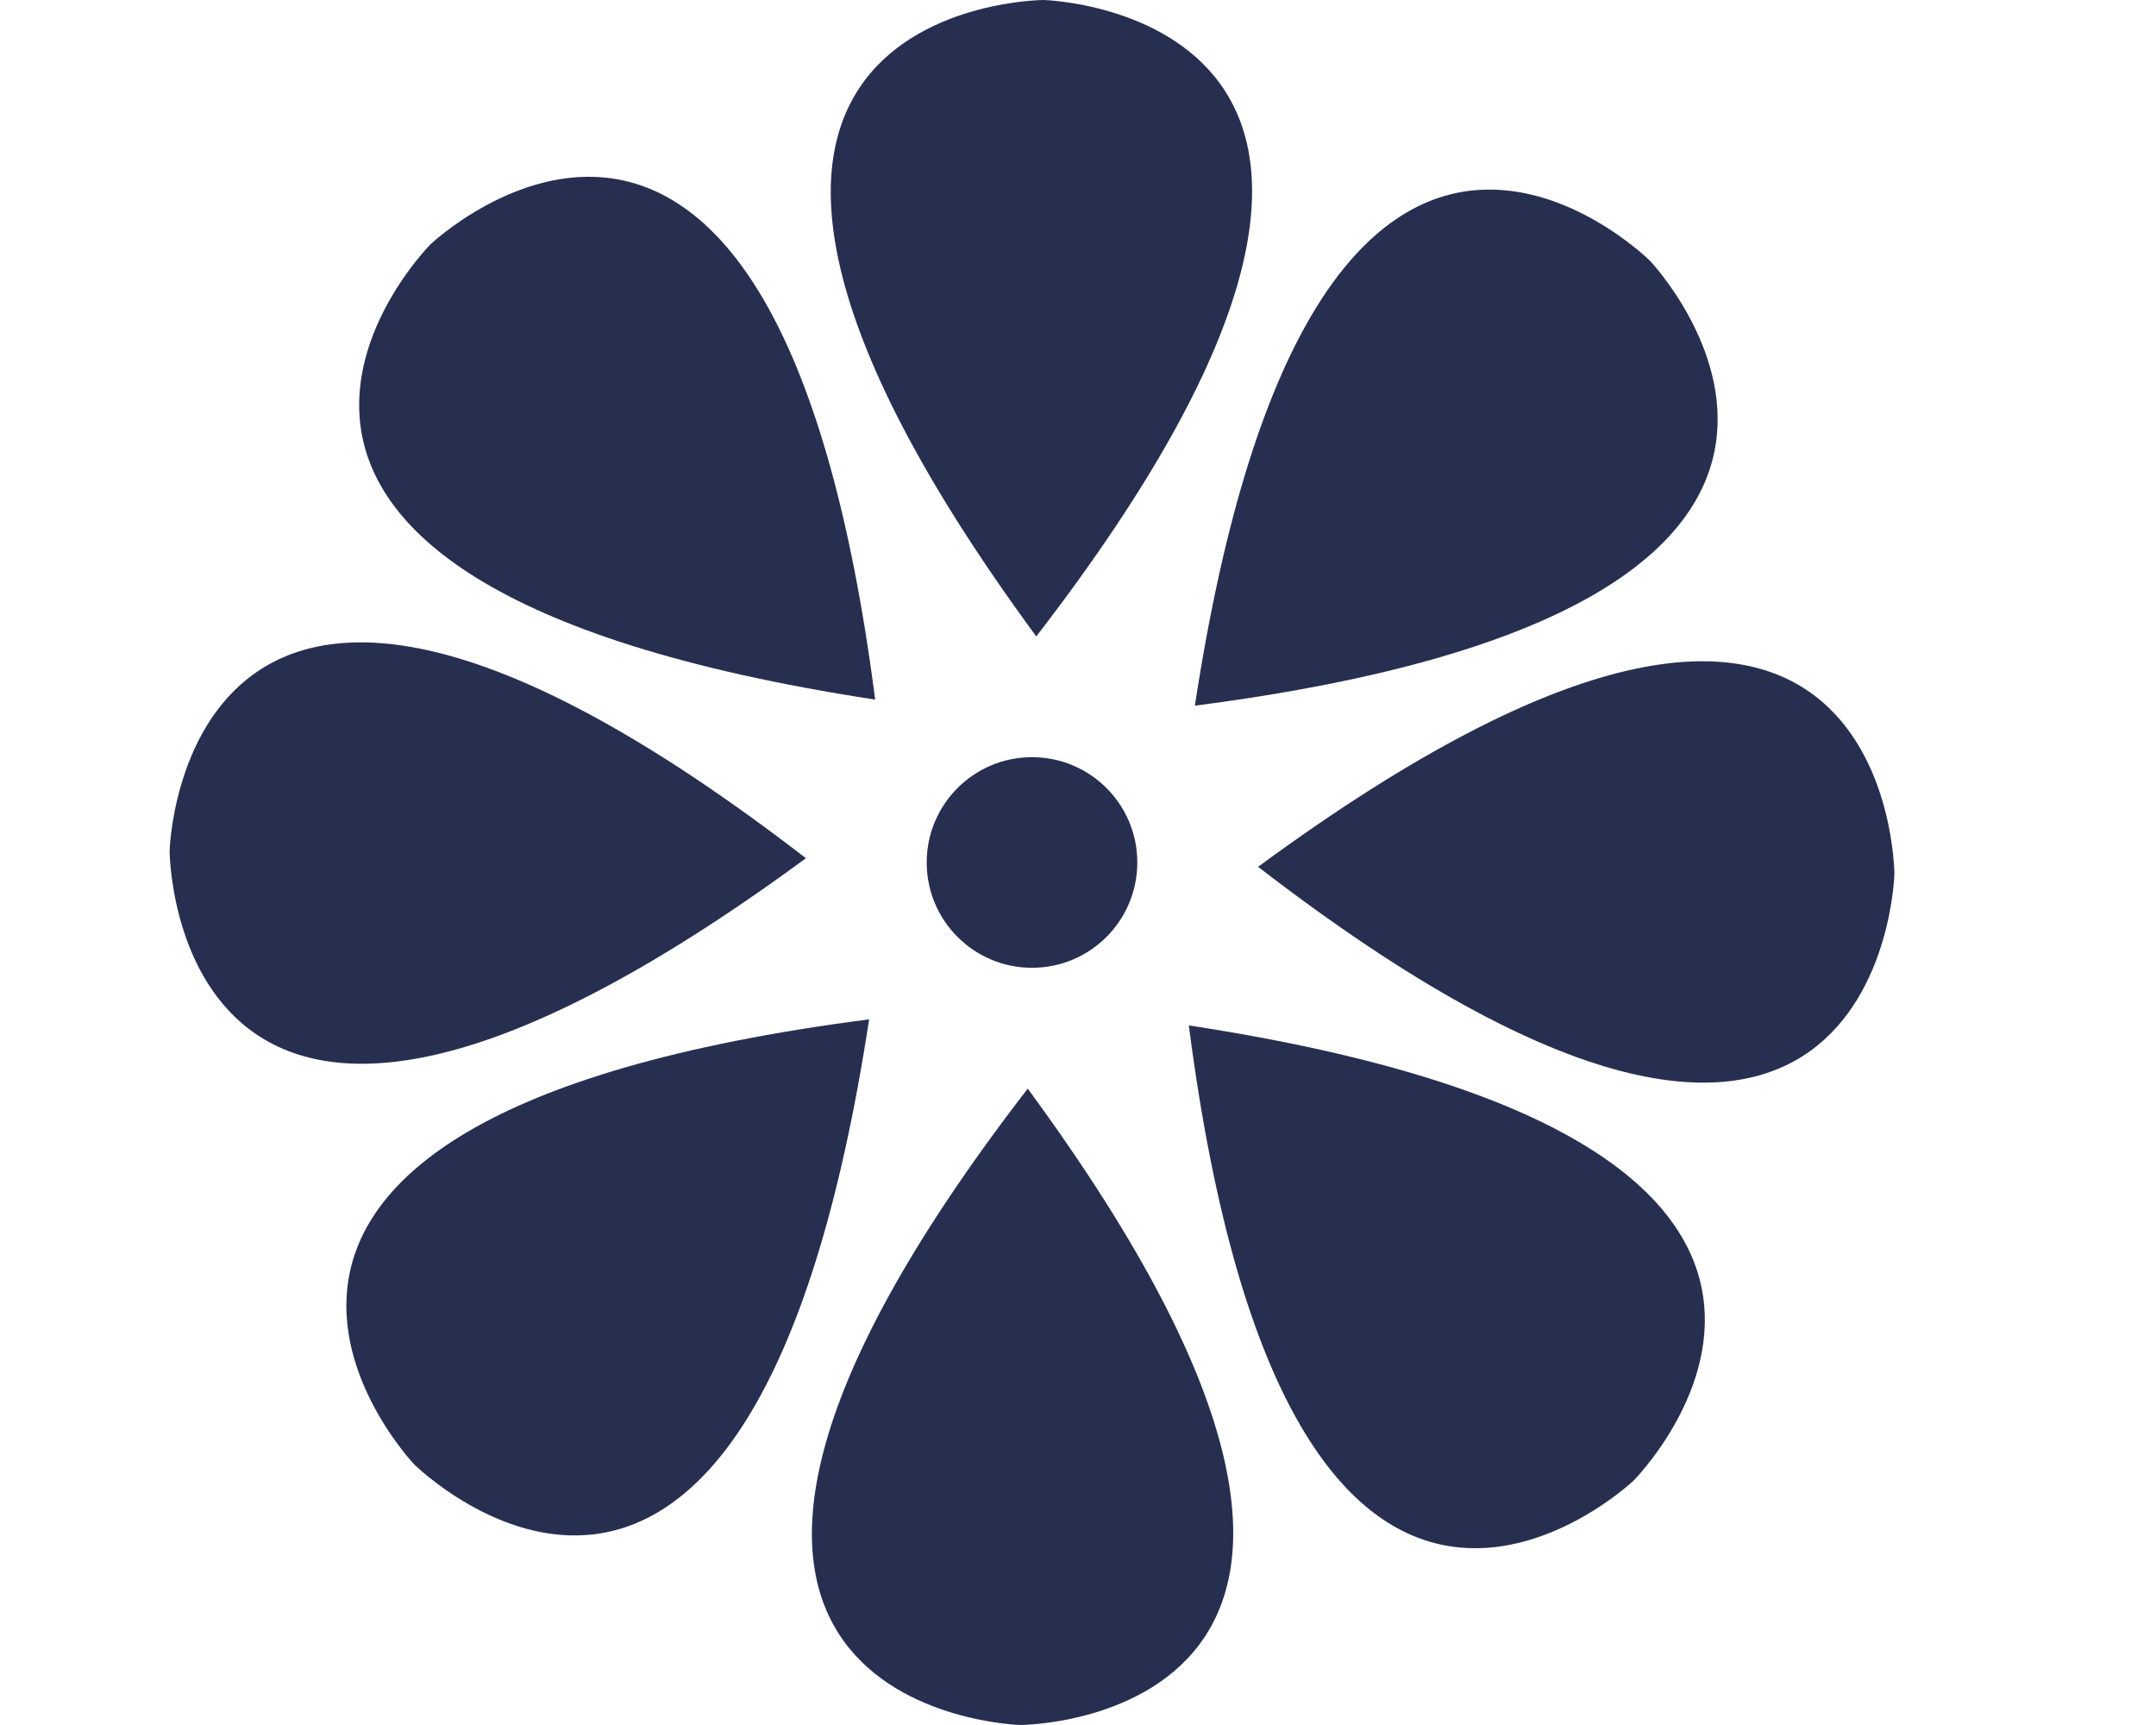
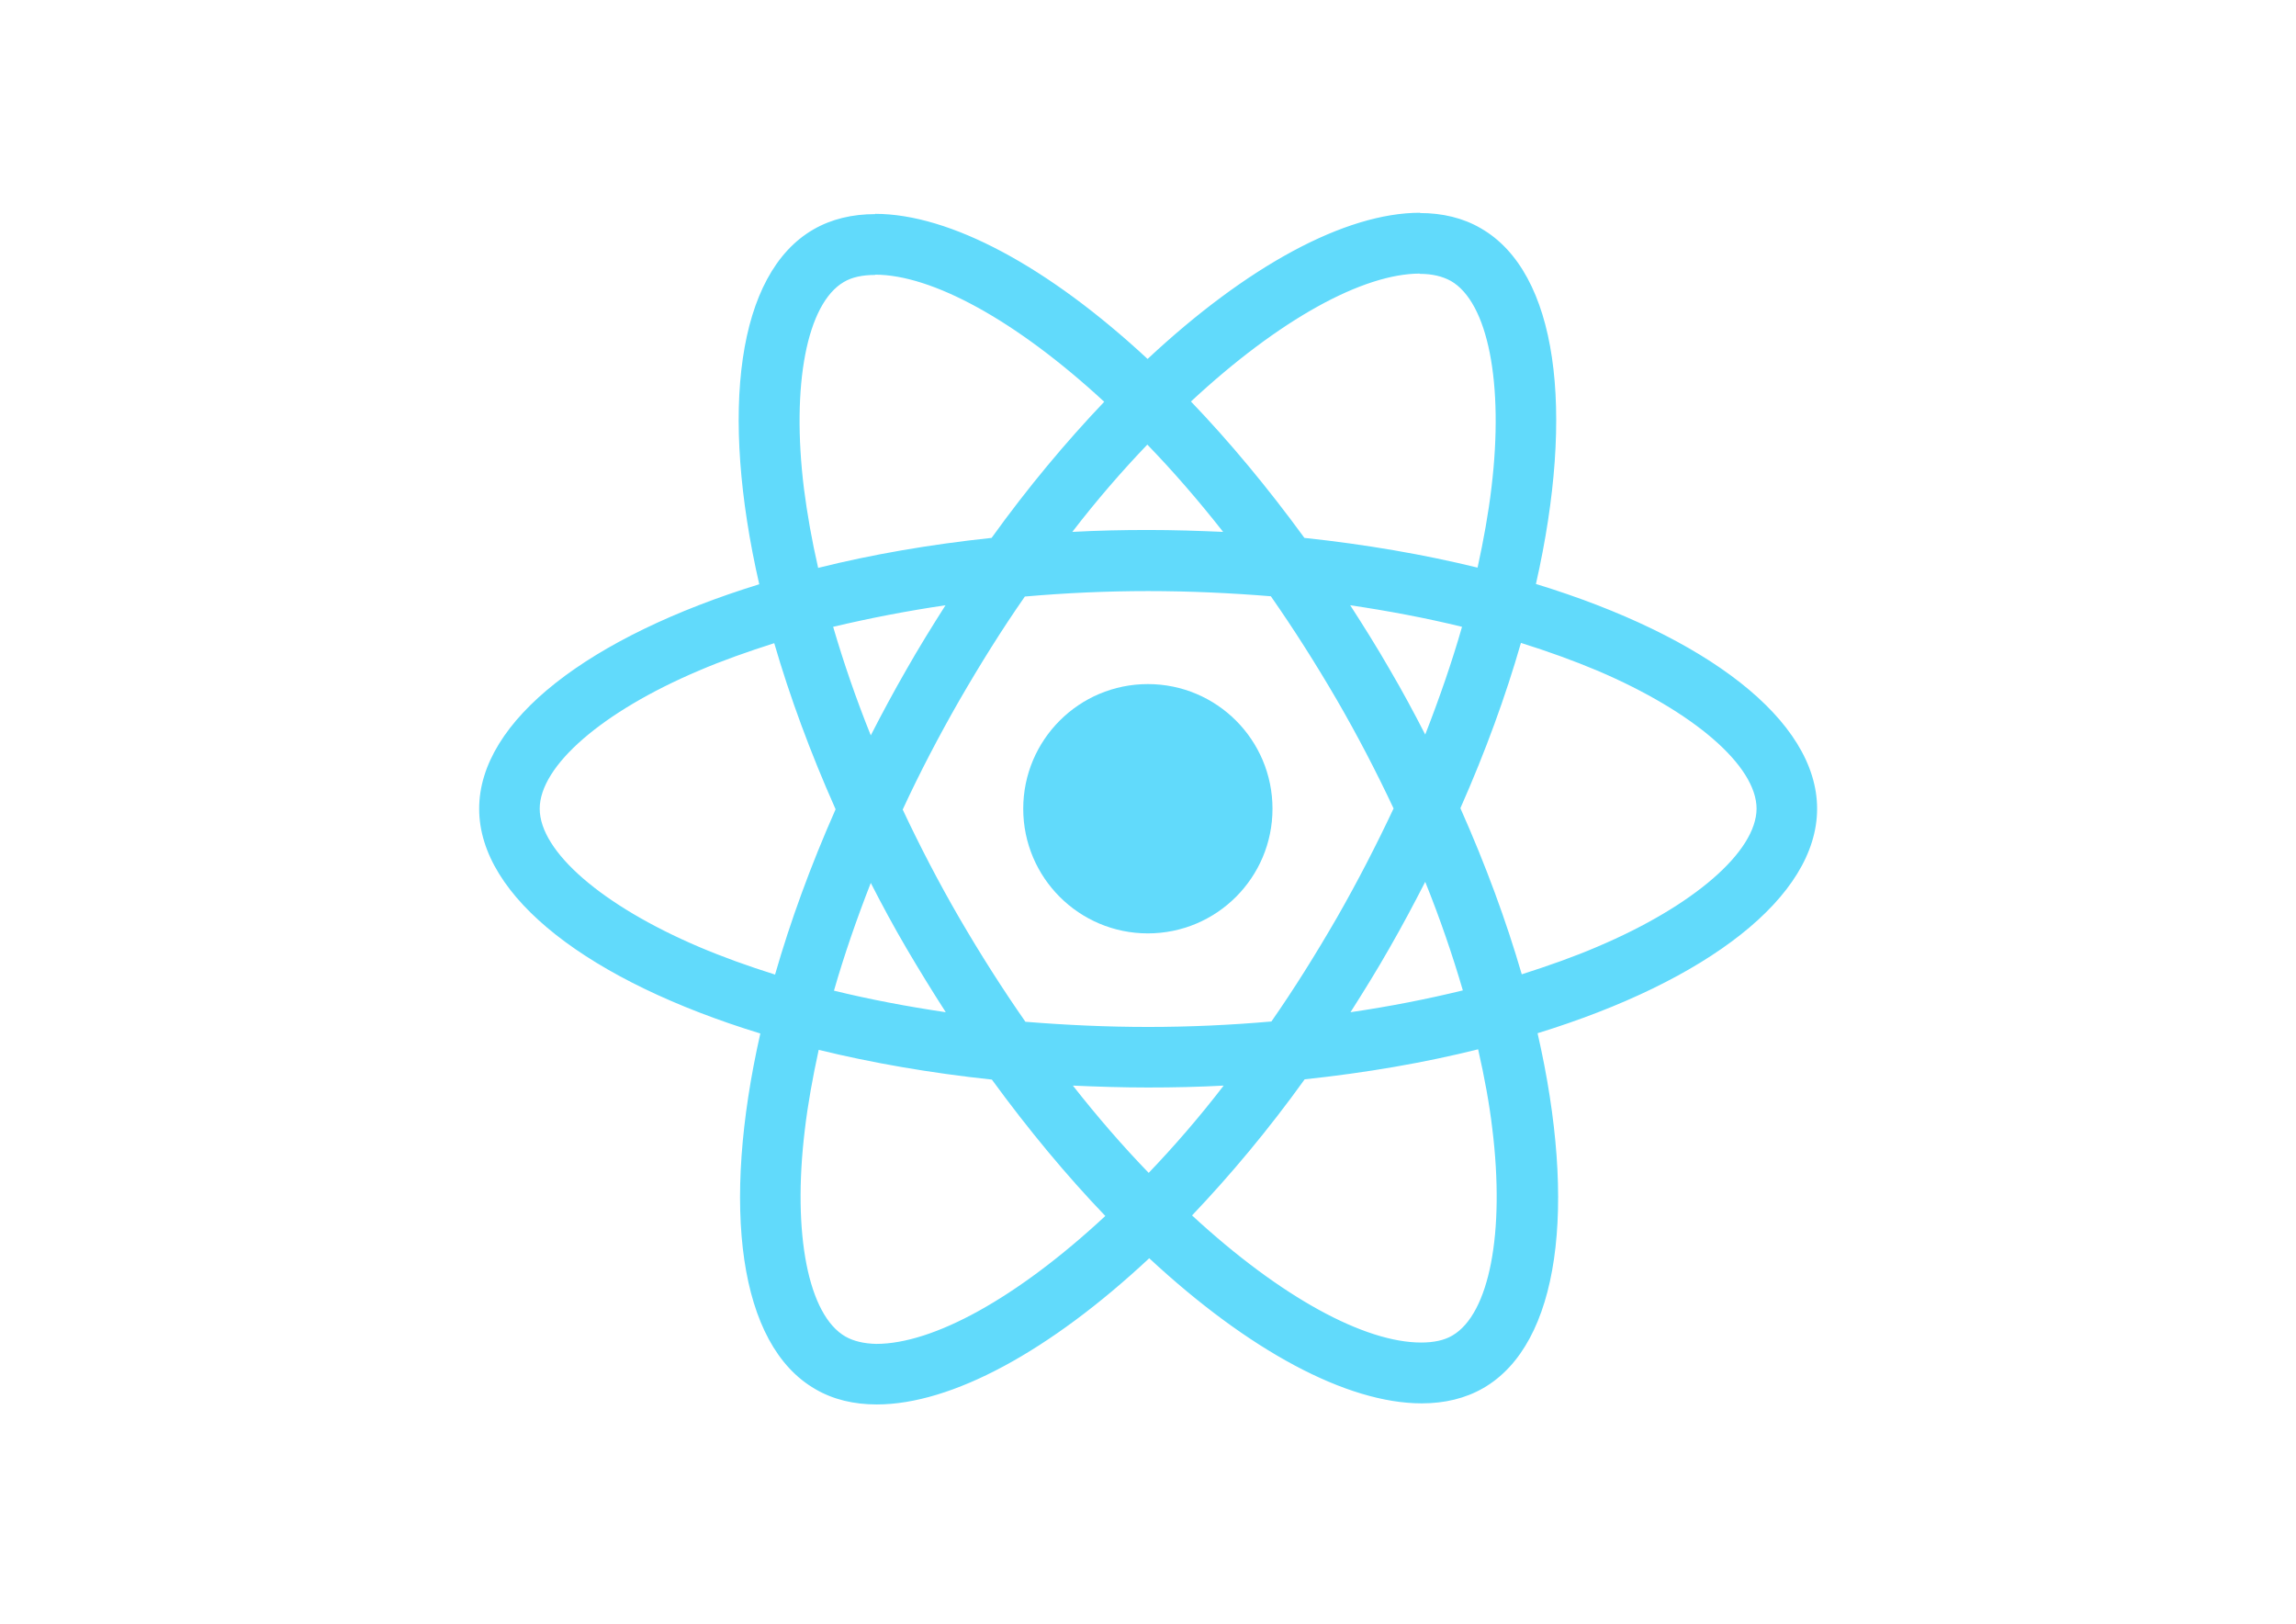
- <svg xmlns="http://www.w3.org/2000/svg" height="40" width="50" viewBox="130 0 75 75" alt="logo">
-   <g id="SvgjsG1951" featurekey="rZF8Vg-0" transform="matrix(0.867694,0,0,0.867694,126.4538,-1.546229)" fill="#272f51">
-     <g>
-       <circle fill="#272f51" cx="45" cy="44.999" r="5.277" />
-       <g>
-         <g>
-           <path fill="#272f51" d="M45.214,33.672c24.117-31.271,0.369-31.89,0.369-31.89S21.827,1.851,45.214,33.672z" />
-         </g>
-         <g>
-           <path fill="#272f51" d="M37.141,36.837c-5.059-39.164-22.288-22.81-22.288-22.81S-1.896,30.874,37.141,36.837z" />
-         </g>
-         <g>
-           <path fill="#272f51" d="M33.67,44.786c-31.269-24.119-31.888-0.37-31.888-0.37S1.851,68.173,33.67,44.786z" />
-         </g>
-         <g>
-           <path fill="#272f51" d="M36.837,52.859c-39.166,5.059-22.81,22.288-22.81,22.288S30.874,91.899,36.837,52.859z" />
-         </g>
-         <g>
-           <path fill="#272f51" d="M44.785,56.33c-24.118,31.271-0.369,31.888-0.369,31.888S68.171,88.149,44.785,56.33z" />
-         </g>
-         <g>
-           <path fill="#272f51" d="M52.859,53.164c5.057,39.164,22.287,22.81,22.287,22.81S91.896,59.127,52.859,53.164z" />
-         </g>
-         <g>
-           <path fill="#272f51" d="M56.33,45.216c31.271,24.117,31.888,0.369,31.888,0.369S88.148,21.829,56.33,45.216z" />
-         </g>
-         <g>
-           <path fill="#272f51" d="M53.162,37.142c39.166-5.061,22.811-22.289,22.811-22.289S59.126-1.896,53.162,37.142z" />
-         </g>
-       </g>
-     </g>
+ <svg xmlns="http://www.w3.org/2000/svg" viewBox="0 0 841.9 595.3">
+   <g fill="#61DAFB">
+     <path d="M666.3 296.5c0-32.5-40.7-63.3-103.1-82.4 14.4-63.6 8-114.2-20.2-130.4-6.5-3.8-14.1-5.6-22.4-5.6v22.3c4.6 0 8.3.9 11.4 2.6 13.6 7.8 19.5 37.5 14.9 75.7-1.1 9.4-2.9 19.3-5.1 29.4-19.6-4.8-41-8.5-63.5-10.9-13.5-18.5-27.5-35.3-41.6-50 32.6-30.3 63.2-46.9 84-46.9V78c-27.5 0-63.5 19.6-99.9 53.6-36.4-33.8-72.4-53.2-99.9-53.2v22.3c20.7 0 51.4 16.5 84 46.6-14 14.7-28 31.4-41.3 49.9-22.6 2.4-44 6.1-63.6 11-2.3-10-4-19.7-5.2-29-4.7-38.2 1.1-67.9 14.6-75.8 3-1.8 6.9-2.6 11.5-2.6V78.5c-8.4 0-16 1.8-22.6 5.6-28.1 16.2-34.4 66.7-19.9 130.1-62.2 19.2-102.7 49.9-102.7 82.3 0 32.5 40.7 63.3 103.1 82.4-14.4 63.6-8 114.2 20.2 130.4 6.5 3.8 14.1 5.6 22.5 5.6 27.5 0 63.5-19.6 99.9-53.6 36.4 33.8 72.4 53.2 99.9 53.2 8.4 0 16-1.8 22.6-5.6 28.1-16.2 34.4-66.7 19.9-130.1 62-19.1 102.5-49.9 102.5-82.3zm-130.2-66.7c-3.7 12.9-8.3 26.2-13.5 39.5-4.1-8-8.4-16-13.1-24-4.6-8-9.5-15.8-14.4-23.4 14.2 2.1 27.9 4.7 41 7.9zm-45.8 106.5c-7.8 13.5-15.8 26.3-24.1 38.2-14.9 1.3-30 2-45.2 2-15.1 0-30.2-.7-45-1.9-8.3-11.9-16.4-24.6-24.2-38-7.6-13.1-14.5-26.4-20.8-39.8 6.2-13.4 13.2-26.8 20.7-39.9 7.8-13.5 15.8-26.3 24.1-38.2 14.9-1.3 30-2 45.2-2 15.1 0 30.2.7 45 1.9 8.3 11.9 16.4 24.6 24.2 38 7.6 13.1 14.5 26.4 20.8 39.8-6.3 13.4-13.2 26.8-20.7 39.9zm32.3-13c5.4 13.4 10 26.8 13.8 39.8-13.1 3.2-26.9 5.9-41.2 8 4.9-7.7 9.8-15.6 14.4-23.7 4.6-8 8.9-16.1 13-24.1zM421.2 430c-9.3-9.6-18.6-20.3-27.8-32 9 .4 18.2.7 27.5.7 9.4 0 18.7-.2 27.8-.7-9 11.7-18.3 22.4-27.5 32zm-74.4-58.9c-14.2-2.1-27.9-4.7-41-7.9 3.7-12.9 8.3-26.2 13.5-39.5 4.1 8 8.4 16 13.1 24 4.7 8 9.5 15.8 14.4 23.4zM420.7 163c9.3 9.6 18.6 20.3 27.8 32-9-.4-18.2-.7-27.5-.7-9.4 0-18.7.2-27.8.7 9-11.7 18.3-22.4 27.5-32zm-74 58.9c-4.9 7.7-9.8 15.6-14.4 23.7-4.6 8-8.9 16-13 24-5.4-13.4-10-26.8-13.8-39.8 13.1-3.1 26.9-5.8 41.2-7.9zm-90.5 125.2c-35.4-15.1-58.3-34.9-58.3-50.6 0-15.7 22.9-35.6 58.3-50.6 8.6-3.7 18-7 27.7-10.1 5.7 19.6 13.2 40 22.5 60.9-9.2 20.8-16.6 41.1-22.2 60.6-9.9-3.1-19.3-6.5-28-10.2zM310 490c-13.6-7.8-19.5-37.5-14.9-75.7 1.1-9.4 2.9-19.3 5.1-29.4 19.6 4.8 41 8.5 63.5 10.9 13.5 18.5 27.5 35.3 41.6 50-32.6 30.3-63.2 46.9-84 46.9-4.5-.1-8.3-1-11.3-2.7zm237.2-76.2c4.7 38.2-1.1 67.9-14.6 75.8-3 1.8-6.9 2.6-11.5 2.6-20.7 0-51.4-16.5-84-46.6 14-14.7 28-31.4 41.3-49.9 22.6-2.4 44-6.1 63.6-11 2.3 10.1 4.1 19.8 5.2 29.1zm38.5-66.7c-8.6 3.7-18 7-27.7 10.1-5.7-19.6-13.2-40-22.5-60.9 9.2-20.8 16.6-41.1 22.2-60.6 9.9 3.1 19.3 6.5 28.1 10.2 35.4 15.1 58.3 34.9 58.3 50.6-.1 15.7-23 35.6-58.4 50.6zM320.8 78.4z" />
+     <circle cx="420.9" cy="296.5" r="45.7" />
+     <path d="M520.5 78.1z" />
  </g>
</svg>
